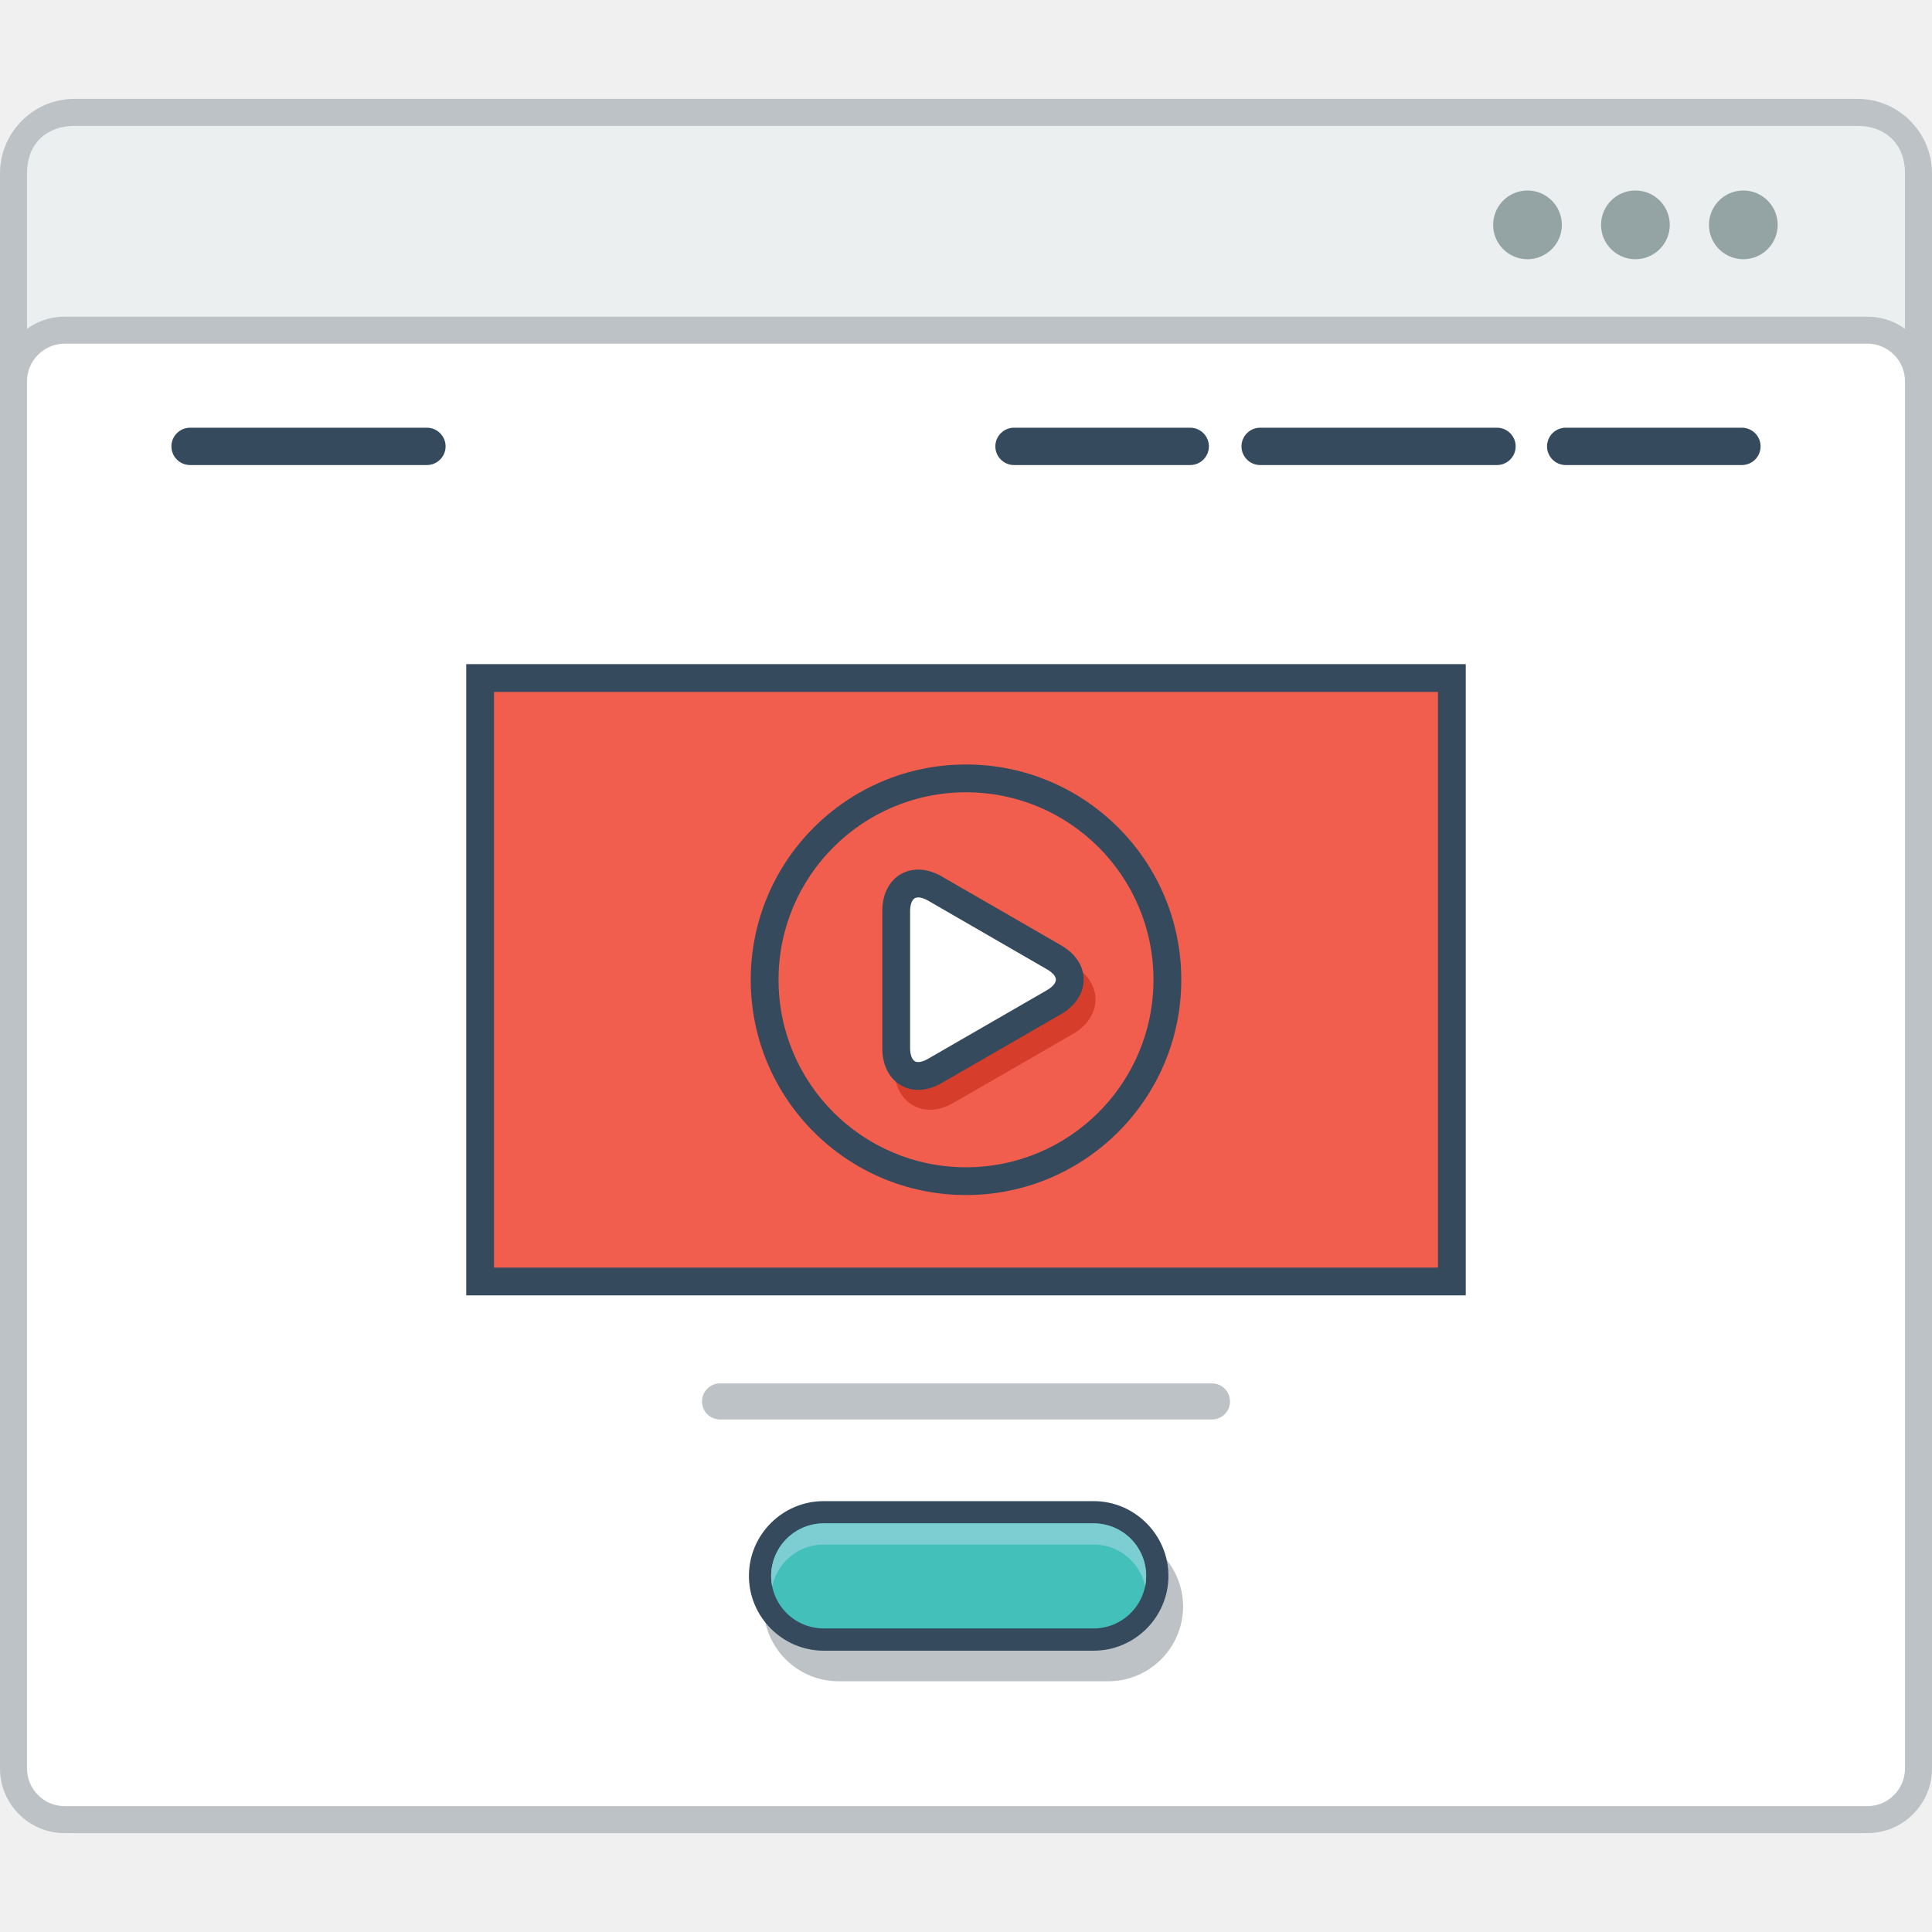
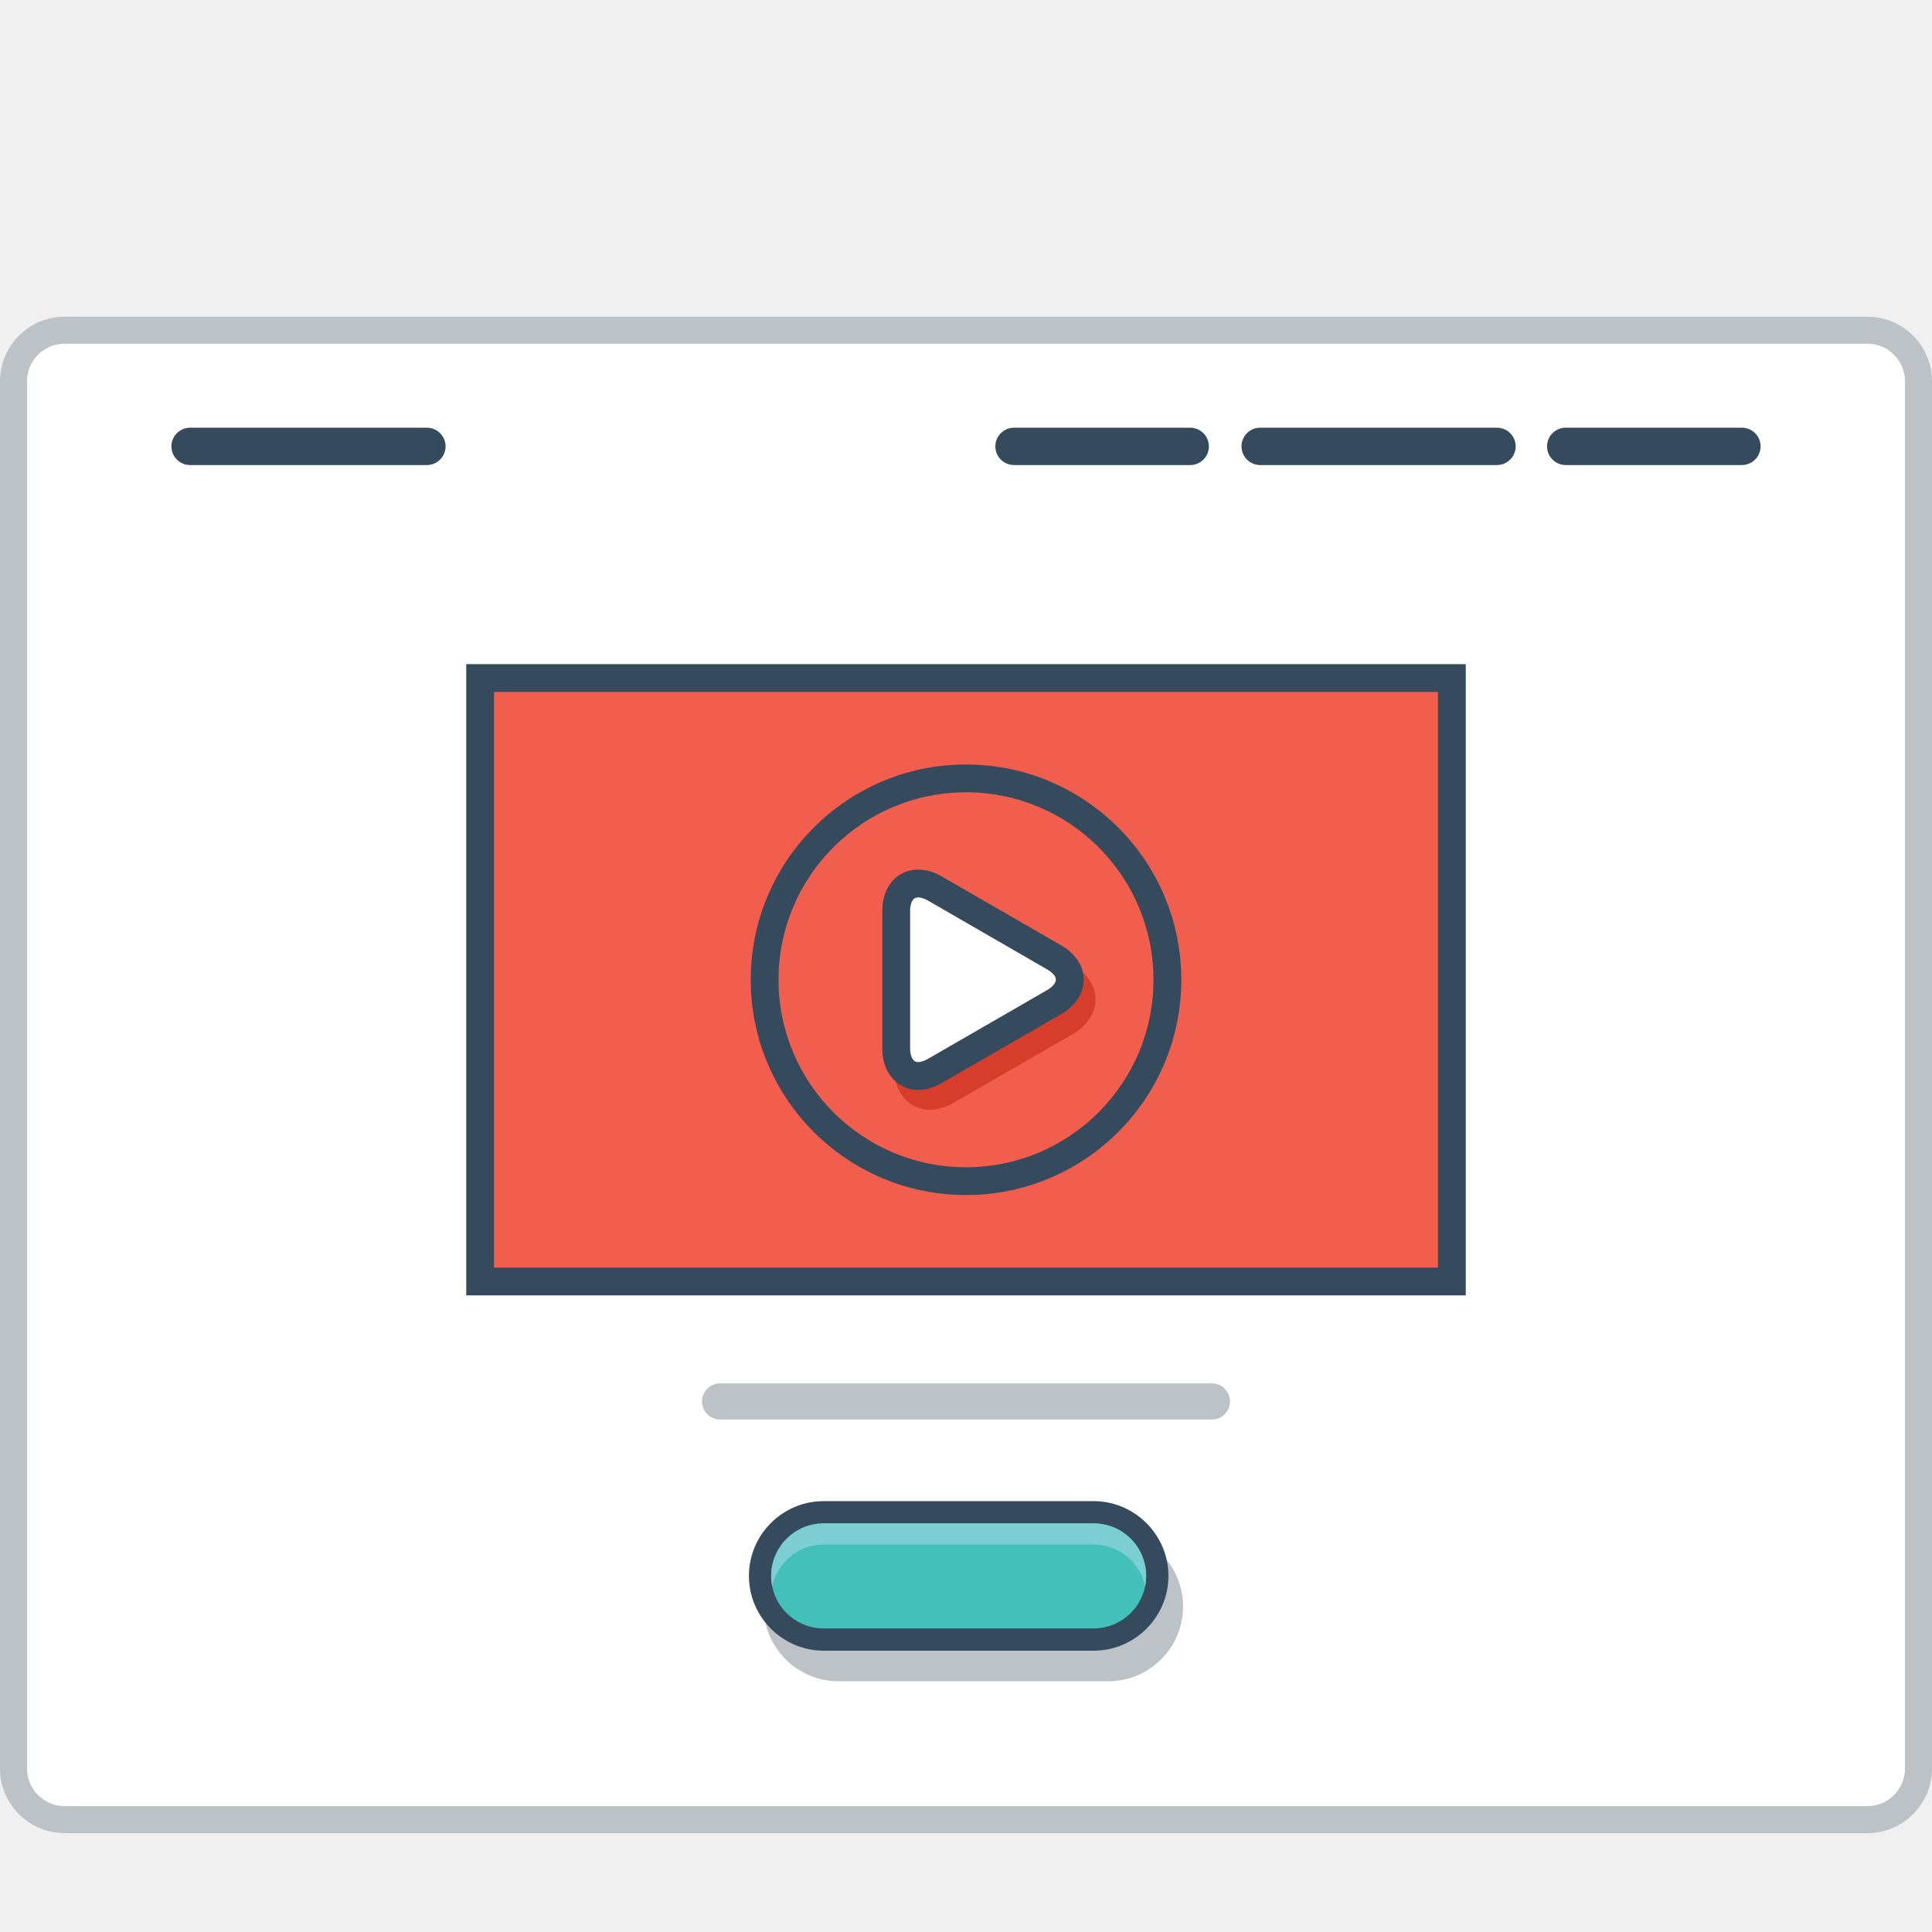
<svg xmlns="http://www.w3.org/2000/svg" version="1.0" id="Layer_1" x="0px" y="0px" width="800px" height="800px" viewBox="201.132 211.208 420.655 377.598" enable-background="new 0 0 800 800" xml:space="preserve">
  <g>
-     <path fill="#BCC2C6" d="M217.331,211.208h388.257c4.455,0,8.512,1.824,11.443,4.756v0.017c2.932,2.932,4.756,6.975,4.756,11.427   v345.207c0,4.439-1.824,8.487-4.756,11.419v0.016c-2.932,2.933-6.988,4.756-11.443,4.756H217.331   c-4.456,0-8.511-1.823-11.443-4.756v-0.016c-2.932-2.932-4.755-6.979-4.755-11.419V227.407c0-4.452,1.823-8.495,4.755-11.427   v-0.017C208.82,213.031,212.875,211.208,217.331,211.208" />
-     <path fill="#EBEFF0" d="M615.907,227.407v345.207c0,6.497-4.531,10.319-10.319,10.319H217.331c-5.779,0-10.318-3.715-10.318-10.319   V227.407c0-6.738,4.555-10.323,10.318-10.323h388.257C611.368,217.083,615.907,220.79,615.907,227.407" />
    <path fill="#BCC2C6" d="M215.19,258.634h392.537c3.873,0,7.388,1.578,9.929,4.123c2.548,2.544,4.131,6.063,4.131,9.932v302.065   c0,3.864-1.583,7.379-4.131,9.927c-2.541,2.55-6.056,4.123-9.929,4.123H215.19c-3.873,0-7.387-1.573-9.927-4.123   c-2.55-2.548-4.131-6.063-4.131-9.927V272.688c0-3.869,1.581-7.387,4.131-9.932C207.804,260.212,211.317,258.634,215.19,258.634" />
    <path fill="#FFFFFF" d="M215.19,264.51c-2.173,0-4.238,0.867-5.771,2.407c-1.542,1.536-2.407,3.602-2.407,5.771v302.065   c0,2.166,0.865,4.231,2.407,5.771c1.532,1.541,3.598,2.407,5.771,2.407h392.537c2.175,0,4.24-0.866,5.78-2.407   c1.533-1.54,2.399-3.598,2.399-5.771V272.688c0-2.174-0.866-4.235-2.399-5.771c-1.54-1.541-3.605-2.407-5.78-2.407H215.19z" />
    <path fill="#364A5E" d="M542.033,282.803h38.361c2.24,0,4.072,1.828,4.072,4.064v0.004c0,2.24-1.832,4.064-4.072,4.064h-38.361   c-2.231,0-4.064-1.824-4.064-4.064v-0.004C537.969,284.631,539.802,282.803,542.033,282.803" />
    <path fill="#364A5E" d="M475.506,282.803h51.562c2.241,0,4.072,1.828,4.072,4.064v0.004c0,2.24-1.831,4.064-4.072,4.064h-51.562   c-2.241,0-4.064-1.824-4.064-4.064v-0.004C471.441,284.631,473.265,282.803,475.506,282.803" />
    <path fill="#364A5E" d="M421.912,282.803h38.369c2.232,0,4.064,1.828,4.064,4.064v0.004c0,2.24-1.832,4.064-4.064,4.064h-38.369   c-2.232,0-4.064-1.824-4.064-4.064v-0.004C417.848,284.631,419.68,282.803,421.912,282.803" />
    <path fill="#364A5E" d="M242.517,282.803h51.562c2.241,0,4.072,1.828,4.072,4.064v0.004c0,2.24-1.831,4.064-4.072,4.064h-51.562   c-2.231,0-4.064-1.824-4.064-4.064v-0.004C238.452,284.631,240.285,282.803,242.517,282.803" />
-     <path fill-rule="evenodd" clip-rule="evenodd" fill="#94A4A5" d="M557.208,231.154c4.13,0,7.487,3.356,7.487,7.488   c0,4.131-3.357,7.479-7.487,7.479c-4.131,0-7.479-3.348-7.479-7.479C549.729,234.511,553.077,231.154,557.208,231.154    M580.71,231.154c4.133,0,7.479,3.356,7.479,7.488c0,4.126-3.347,7.479-7.479,7.479c-4.131,0-7.486-3.348-7.486-7.479   C573.224,234.511,576.579,231.154,580.71,231.154z M533.713,231.154c4.131,0,7.479,3.356,7.479,7.488   c0,4.131-3.349,7.479-7.479,7.479s-7.479-3.353-7.479-7.479C526.234,234.511,529.582,231.154,533.713,231.154z" />
    <path fill="#BCC2C6" d="M442.45,531.229h-58.782c-2.257,0-4.314,0.933-5.805,2.415c-1.491,1.499-2.425,3.549-2.425,5.813   s0.926,4.33,2.407,5.805l0.018,0.017c1.481,1.482,3.539,2.407,5.805,2.407h58.782c2.257,0,4.314-0.933,5.805-2.424   c1.491-1.49,2.424-3.548,2.424-5.805c0-2.265-0.933-4.322-2.415-5.813C446.772,532.154,444.715,531.229,442.45,531.229    M383.668,523.176h58.782c4.464,0,8.536,1.832,11.485,4.781l0.016,0.008c2.948,2.956,4.771,7.021,4.771,11.493   c0,4.48-1.823,8.553-4.771,11.501s-7.021,4.781-11.501,4.781h-58.782c-4.465,0-8.529-1.833-11.485-4.781l-0.008-0.008l-0.01-0.008   c-2.946-2.957-4.779-7.021-4.779-11.485c0-4.48,1.833-8.553,4.779-11.501C375.114,525.008,379.188,523.176,383.668,523.176z" />
    <path fill="#364A5E" d="M380.47,516.521h58.782c4.472,0,8.536,1.832,11.484,4.78l0.018,0.017c2.947,2.949,4.78,7.014,4.78,11.484   l0,0c0,4.49-1.833,8.555-4.78,11.503c-2.948,2.948-7.021,4.779-11.502,4.779H380.47c-4.465,0-8.529-1.831-11.485-4.779v-0.01   l-0.016-0.008c-2.949-2.956-4.773-7.021-4.773-11.485l0,0c0-4.48,1.824-8.553,4.773-11.501   C371.915,518.354,375.989,516.521,380.47,516.521" />
    <path fill="#43C0B9" d="M439.252,521.368c3.04,0,5.938,1.199,8.087,3.349c2.14,2.147,3.348,5.047,3.348,8.086   c0,3.04-1.208,5.931-3.355,8.079c-2.149,2.141-5.039,3.357-8.079,3.357H380.47c-3.032,0-5.931-1.2-8.079-3.341l-0.009-0.017   c-2.147-2.141-3.347-5.039-3.347-8.079c0-3.039,1.215-5.929,3.355-8.078c2.148-2.14,5.047-3.356,8.079-3.356H439.252z" />
    <path fill="#7CCED2" d="M439.252,521.368c3.04,0,5.938,1.199,8.087,3.349c2.14,2.147,3.348,5.047,3.348,8.086   c0,0.775-0.075,1.55-0.233,2.3c-0.449-2.175-1.523-4.182-3.114-5.78c-2.149-2.141-5.047-3.349-8.087-3.349H380.47   c-3.032,0-5.931,1.208-8.079,3.356c-1.591,1.599-2.674,3.607-3.123,5.78c-0.15-0.75-0.232-1.524-0.232-2.308   c0-3.039,1.215-5.929,3.355-8.078c2.148-2.14,5.047-3.356,8.079-3.356H439.252z" />
    <path fill-rule="evenodd" clip-rule="evenodd" fill="#BCC2C6" d="M357.899,490.886h107.121c2.165,0,3.922,1.767,3.922,3.932l0,0   c0,2.165-1.757,3.923-3.922,3.923H357.899c-2.157,0-3.922-1.758-3.922-3.923l0,0C353.978,492.652,355.742,490.886,357.899,490.886" />
    <polygon fill="#364A5E" points="307.395,334.282 515.523,334.282 520.271,334.282 520.271,339.029 520.271,466.975   520.271,471.723 515.523,471.723 307.395,471.723 302.648,471.723 302.648,466.975 302.648,339.029 302.648,334.282  " />
    <rect x="308.694" y="340.333" fill="#F15E4E" width="205.529" height="125.343" />
    <path fill="#D63E2B" d="M434.737,414.813l-12.967,7.479h-0.017l-12.959,7.487c-1.815,1.04-3.564,1.524-5.164,1.524   c-1.391,0-2.674-0.35-3.814-1.016c-1.116-0.659-2.032-1.601-2.715-2.782c-0.834-1.44-1.291-3.223-1.291-5.222v-14.972v-14.97   c0-2.057,0.467-3.814,1.282-5.23c0.708-1.224,1.648-2.166,2.782-2.803c1.141-0.645,2.407-0.978,3.756-0.978   c1.641,0,3.415,0.5,5.18,1.516l-0.008,0.008l12.951,7.475l12.968,7.483h0.016c1.782,1.037,3.082,2.319,3.891,3.73   c0.699,1.217,1.04,2.503,1.032,3.807c-0.017,1.291-0.366,2.549-1.042,3.724C437.786,412.516,436.479,413.807,434.737,414.813" />
    <path fill="#364A5E" d="M432.164,410.491l-12.967,7.487h-0.01l-12.967,7.479c-1.814,1.05-3.563,1.532-5.164,1.532   c-1.391,0-2.673-0.357-3.806-1.023c-1.116-0.659-2.04-1.601-2.723-2.783c-0.834-1.439-1.291-3.214-1.291-5.223v-14.965v-14.971   c0-2.057,0.467-3.818,1.282-5.23c0.708-1.225,1.648-2.166,2.781-2.803c1.142-0.645,2.408-0.974,3.756-0.974   c1.642,0,3.416,0.496,5.181,1.512l-0.008,0.008l12.958,7.475l12.961,7.487h0.016c1.782,1.033,3.082,2.315,3.898,3.731   c0.699,1.208,1.032,2.498,1.023,3.798c-0.008,1.291-0.365,2.553-1.041,3.728C435.213,408.197,433.905,409.483,432.164,410.491" />
    <path fill-rule="evenodd" clip-rule="evenodd" fill="#FFFFFF" d="M429.132,405.244c0.625-0.361,1.3-0.883,1.667-1.516   c0.133-0.232,0.225-0.482,0.232-0.749c0-0.263-0.092-0.5-0.216-0.721c-0.367-0.629-1.074-1.153-1.699-1.511l-12.959-7.488   l-12.951-7.483c-0.615-0.354-1.424-0.704-2.149-0.704c-0.273,0-0.531,0.055-0.773,0.191c-0.225,0.129-0.392,0.342-0.517,0.563   c-0.366,0.633-0.475,1.482-0.475,2.199v29.936c0,0.726,0.116,1.56,0.491,2.2c0.133,0.232,0.301,0.441,0.541,0.583   c0.234,0.142,0.467,0.183,0.732,0.183c0.709,0,1.542-0.366,2.142-0.717L429.132,405.244z" />
    <path fill-rule="evenodd" clip-rule="evenodd" fill="#364A5E" d="M411.46,362.187c-22.545,0-40.818,18.272-40.818,40.817   s18.273,40.826,40.818,40.826s40.818-18.281,40.818-40.826S434.005,362.187,411.46,362.187 M411.46,356.131   c-25.885,0-46.872,20.988-46.872,46.873c0,25.886,20.987,46.873,46.872,46.873s46.872-20.987,46.872-46.873   C458.332,377.119,437.345,356.131,411.46,356.131z" />
  </g>
</svg>
